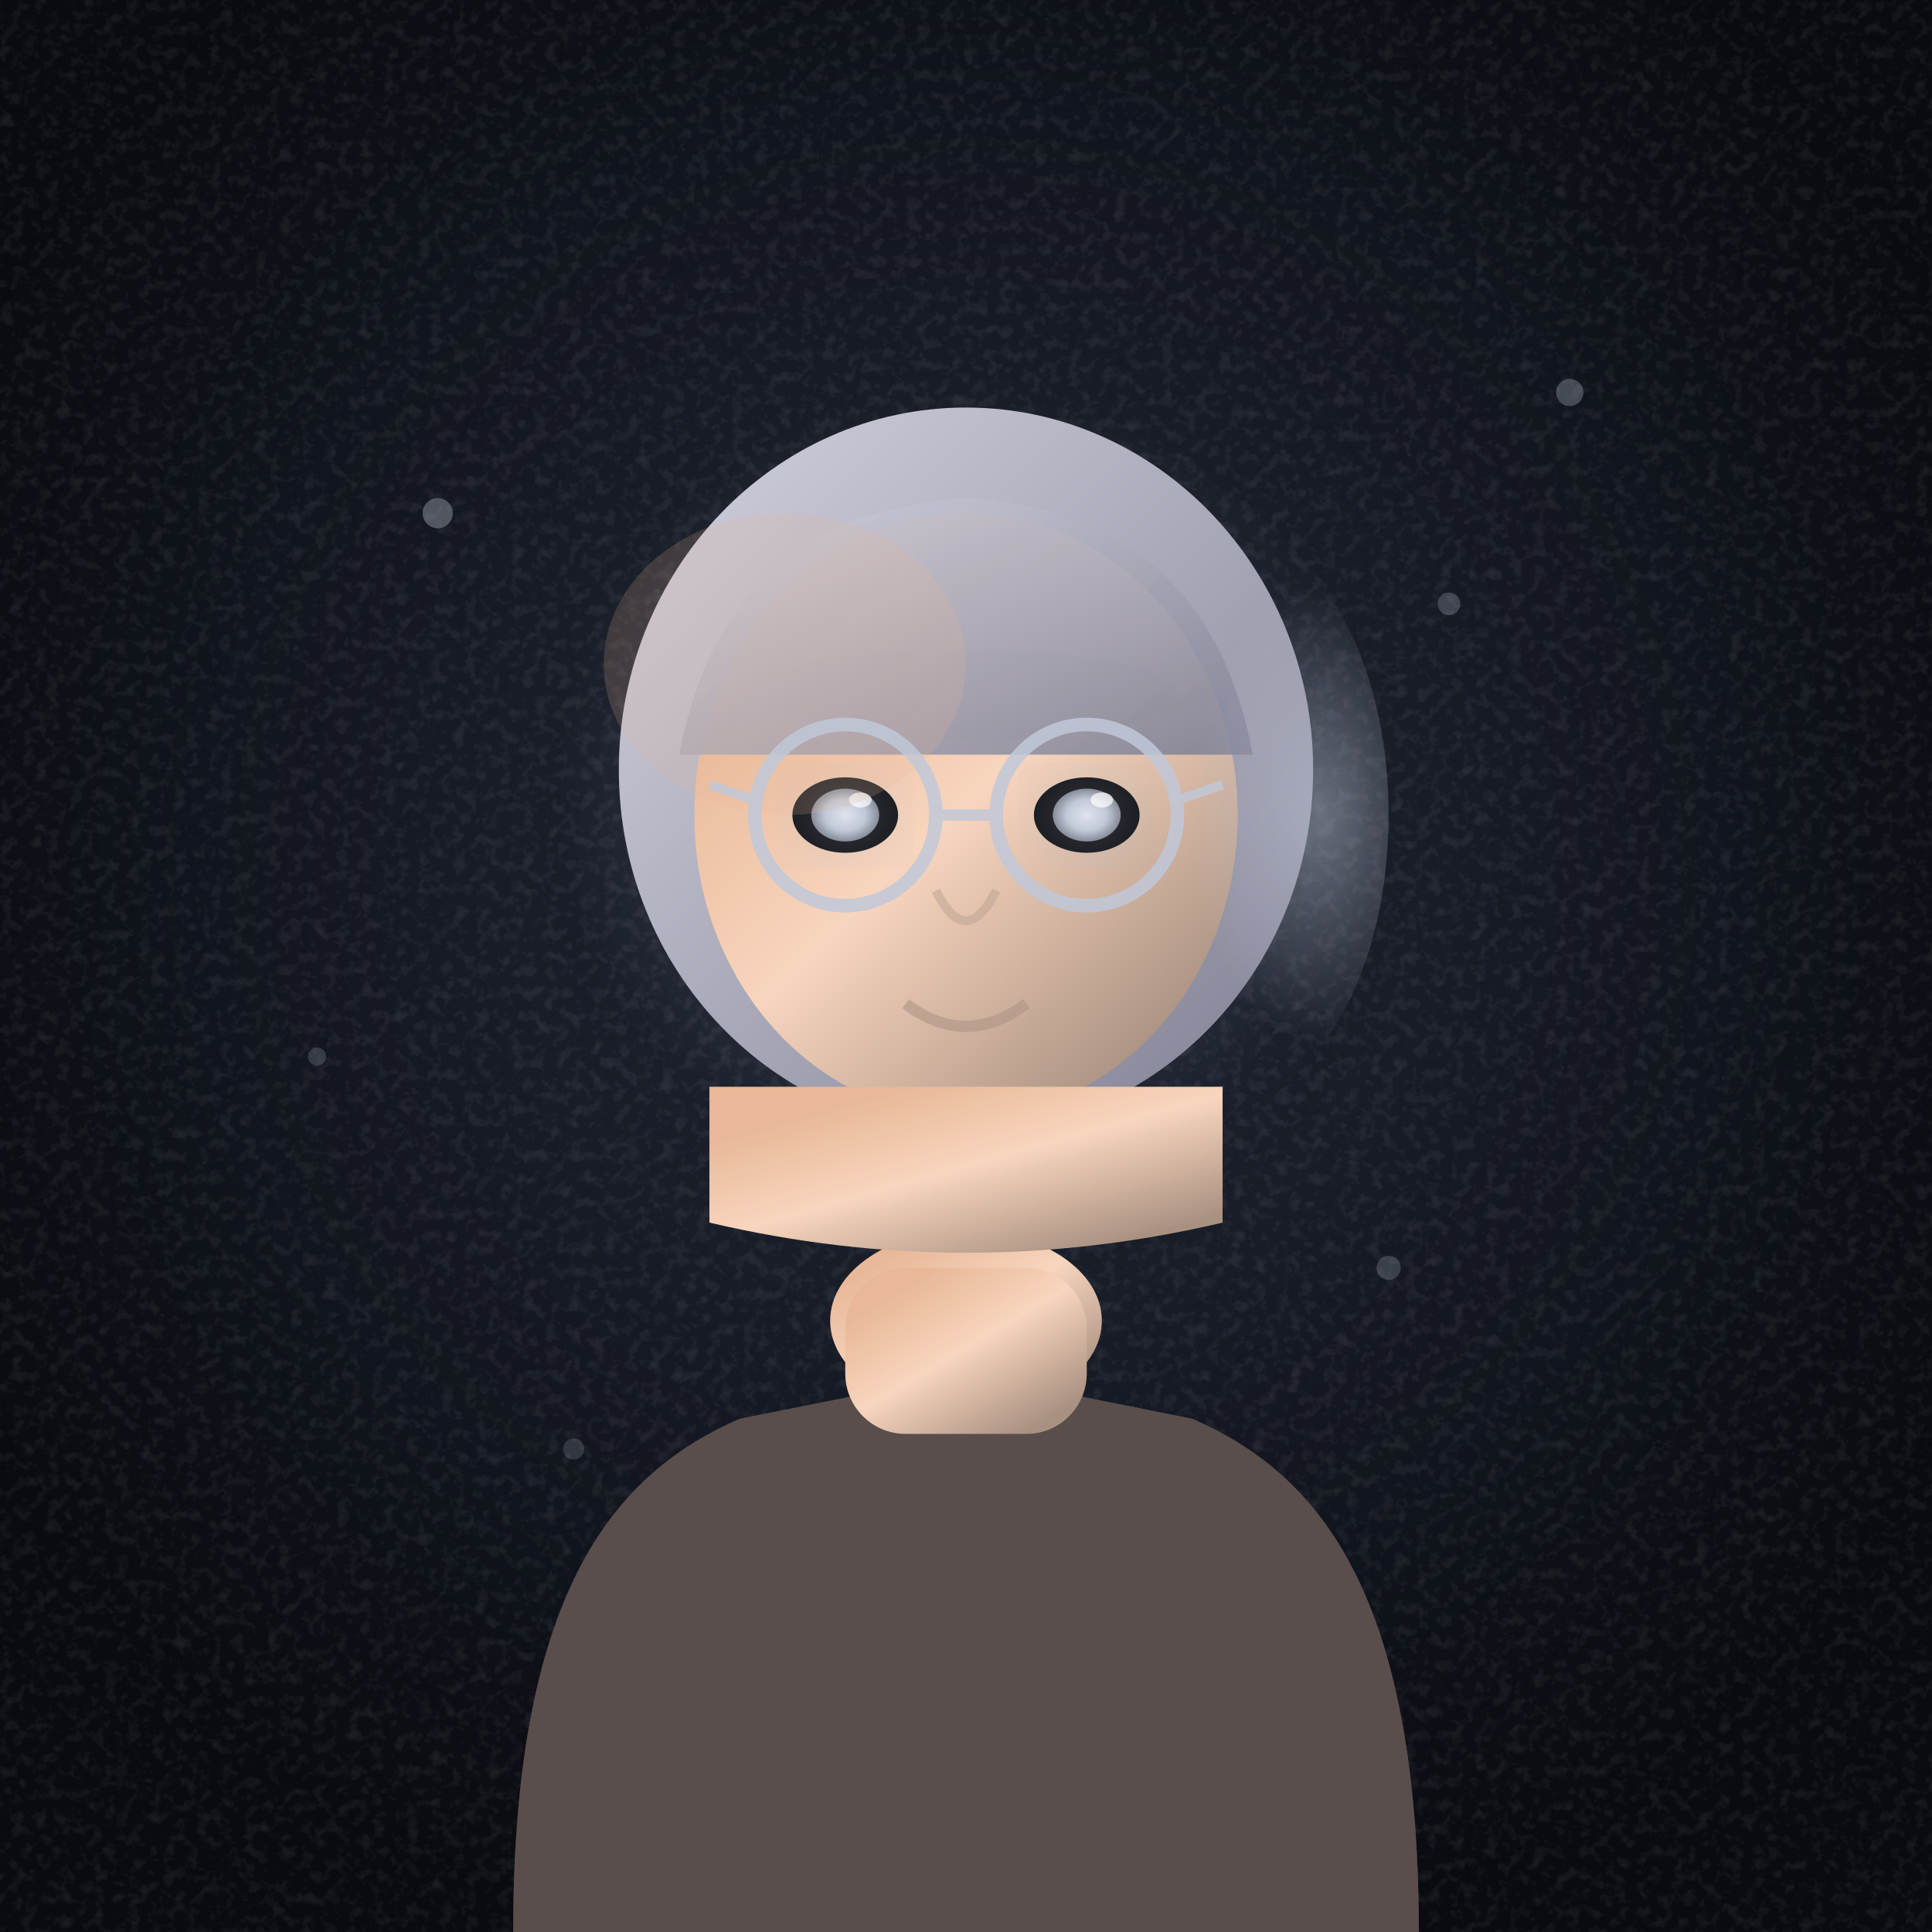
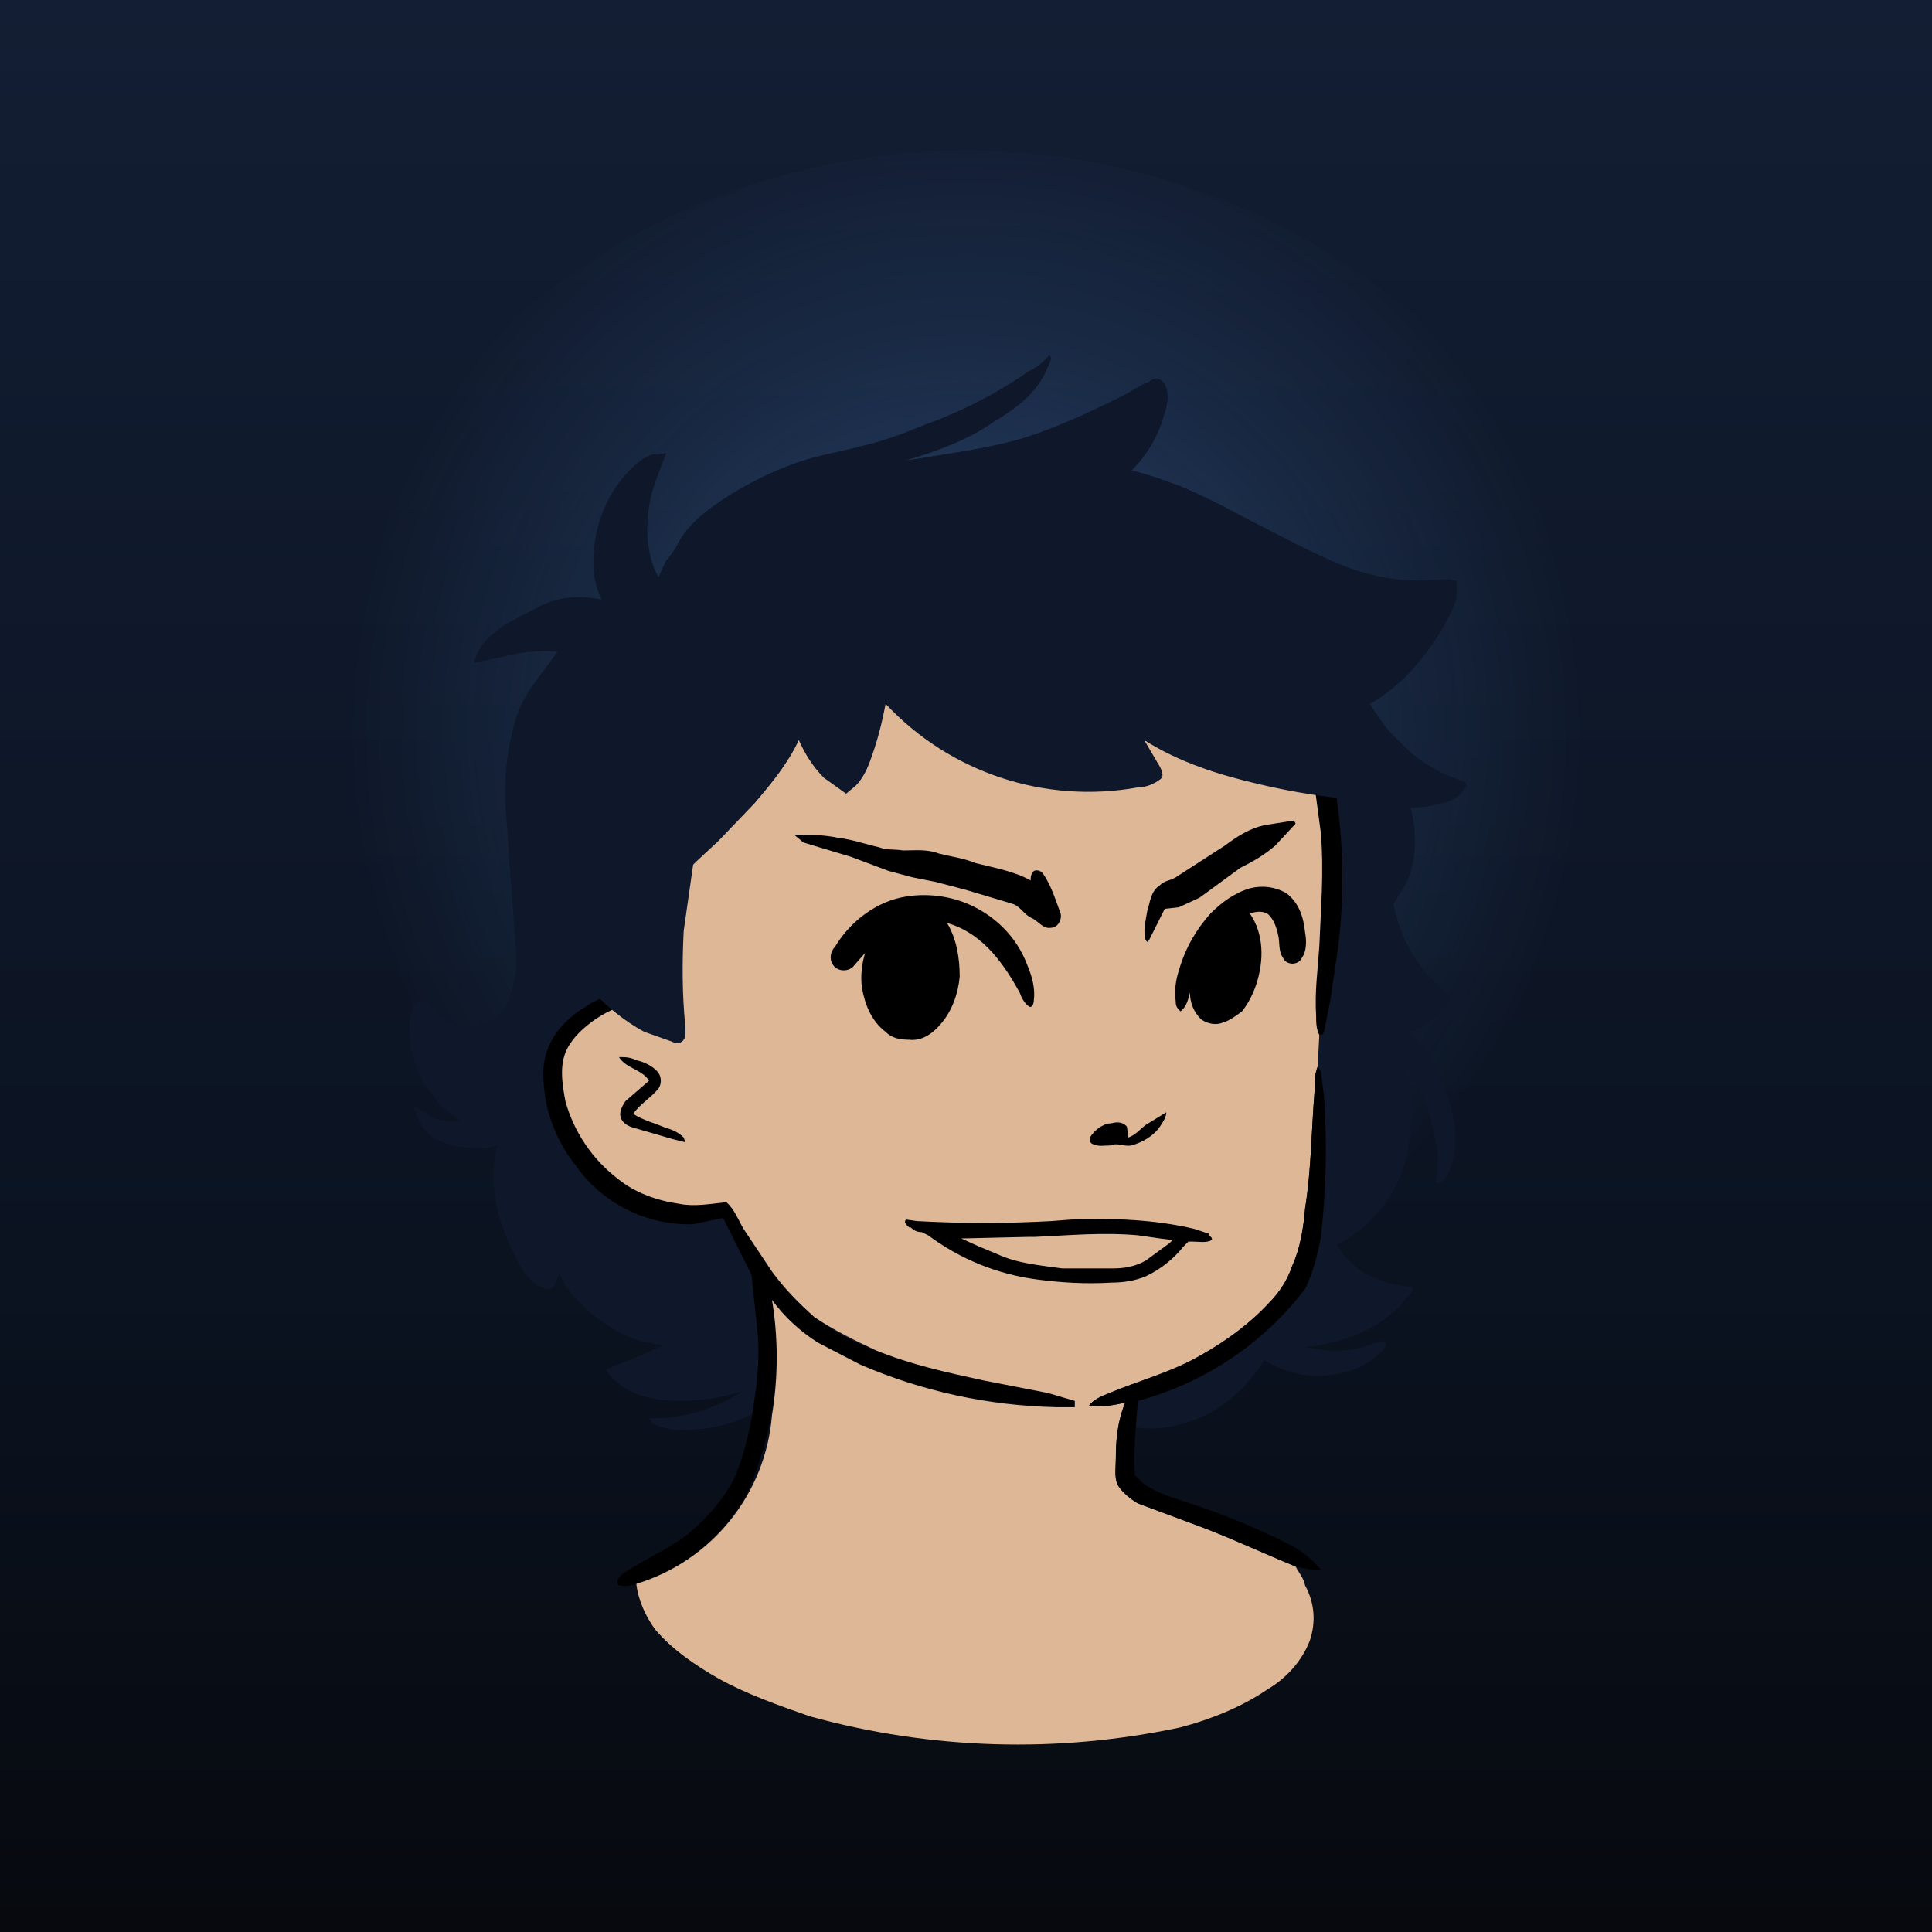
<svg xmlns="http://www.w3.org/2000/svg" viewBox="0 0 256 256" width="256" height="256">
  <defs>
-     <radialGradient id="bg-tactician" cx="50%" cy="45%" r="58%">
-       <stop offset="0%" stop-color="rgb(36,42,58)" />
-       <stop offset="60%" stop-color="rgb(19,22,32)" />
+     <linearGradient id="bg-tactician" x1="0%" y1="0%" x2="0%" y2="100%">
+       <stop offset="0%" stop-color="#131e34" />
+       <stop offset="65%" stop-color="#0b1321" />
      <stop offset="100%" stop-color="#07090e" />
+     </linearGradient>
+     <radialGradient id="glow-tactician" cx="50%" cy="42%" r="44%">
+       <stop offset="0%" stop-color="#60a5fa" stop-opacity="0.34" />
+       <stop offset="60%" stop-color="#60a5fa" stop-opacity="0.119" />
+       <stop offset="100%" stop-color="#60a5fa" stop-opacity="0" />
    </radialGradient>
-     <radialGradient id="ambi-tactician" cx="50%" cy="44%" r="38%">
-       <stop offset="0%" stop-color="#c0c8d8" stop-opacity="0.28" />
-       <stop offset="100%" stop-color="#c0c8d8" stop-opacity="0" />
-     </radialGradient>
-     <linearGradient id="skin-tactician" x1="20%" y1="15%" x2="85%" y2="90%">
-       <stop offset="0%" stop-color="#e8b898" />
-       <stop offset="45%" stop-color="#f8d5be" />
-       <stop offset="100%" stop-color="rgb(169,145,129)" />
-     </linearGradient>
-     <linearGradient id="hair-tactician" x1="0%" y1="0%" x2="100%" y2="100%">
-       <stop offset="0%" stop-color="rgb(210,210,223)" />
-       <stop offset="100%" stop-color="rgb(128,128,147)" />
-     </linearGradient>
-     <radialGradient id="rim-tactician" cx="80%" cy="50%" r="40%">
-       <stop offset="0%" stop-color="#c0c8d8" stop-opacity="0.70" />
-       <stop offset="100%" stop-color="#c0c8d8" stop-opacity="0" />
-     </radialGradient>
-     <radialGradient id="eye-tactician" cx="50%" cy="50%" r="50%">
-       <stop offset="0%" stop-color="rgb(224,228,236)" />
-       <stop offset="60%" stop-color="#c0c8d8" />
-       <stop offset="100%" stop-color="rgb(134,140,151)" />
-     </radialGradient>
-     <filter id="glow-tactician" x="-50%" y="-50%" width="200%" height="200%">
-       <feGaussianBlur stdDeviation="6" result="blur" />
-       <feMerge>
-         <feMergeNode in="blur" />
-         <feMergeNode in="SourceGraphic" />
-       </feMerge>
-     </filter>
-     <filter id="soft-tactician" x="-30%" y="-30%" width="160%" height="160%">
-       <feGaussianBlur stdDeviation="3" />
-     </filter>
-     <filter id="rim-blur-tactician" x="-40%" y="-40%" width="180%" height="180%">
-       <feGaussianBlur stdDeviation="4" />
-     </filter>
-     <filter id="noise-tactician">
-       <feTurbulence type="fractalNoise" baseFrequency="0.65" numOctaves="3" stitchTiles="stitch" result="noise" />
-       <feColorMatrix type="saturate" values="0" in="noise" result="grayNoise" />
-       <feBlend in="SourceGraphic" in2="grayNoise" mode="overlay" result="blended" />
-       <feComposite in="blended" in2="SourceGraphic" operator="in" />
-     </filter>
  </defs>
  <rect width="256" height="256" fill="url(#bg-tactician)" />
-   <rect width="256" height="256" fill="rgb(15,18,26)" filter="url(#noise-tactician)" opacity="0.12" />
-   <ellipse cx="128" cy="112" rx="72" ry="68" fill="url(#ambi-tactician)" />
-   <path d="M68,256 C68,210 82,195 98,188 L128,182 L158,188 C174,195 188,210 188,256 Z" fill="rgb(136,117,105)" />
-   <path d="M68,256 C68,210 82,195 98,188 L128,182 L158,188 C174,195 188,210 188,256 Z" fill="rgb(17,20,29)" opacity="0.4" />
-   <ellipse cx="128" cy="175" rx="18" ry="12" fill="url(#skin-tactician)" />
-   <rect x="112" y="168" width="32" height="22" rx="8" fill="url(#skin-tactician)" />
-   <ellipse cx="128" cy="102" rx="46" ry="48" fill="url(#hair-tactician)" />
-   <ellipse cx="128" cy="108" rx="36" ry="40" fill="url(#skin-tactician)" />
-   <path d="M94,144 L94,162 Q128,170 162,162 L162,144" fill="url(#skin-tactician)" />
-   <ellipse cx="128" cy="92" rx="28" ry="6" fill="rgb(203,175,156)" opacity="0.5" />
-   <ellipse cx="112" cy="108" rx="7" ry="5" fill="#0a0c10" />
-   <ellipse cx="144" cy="108" rx="7" ry="5" fill="#0a0c10" />
-   <ellipse cx="112" cy="108" rx="4.5" ry="3.5" fill="url(#eye-tactician)" filter="url(#glow-tactician)" />
-   <ellipse cx="144" cy="108" rx="4.5" ry="3.5" fill="url(#eye-tactician)" filter="url(#glow-tactician)" />
-   <ellipse cx="114" cy="106" rx="1.5" ry="1" fill="white" opacity="0.7" />
-   <ellipse cx="146" cy="106" rx="1.5" ry="1" fill="white" opacity="0.7" />
-   <path d="M124,118 Q128,126 132,118" stroke="rgb(186,160,143)" stroke-width="1.2" fill="none" opacity="0.5" />
-   <path d="M120,133 Q128,139 136,133" stroke="rgb(174,149,133)" stroke-width="1.5" fill="none" opacity="0.6" />
-   <path d="M90,100 Q96,68 128,66 Q160,68 166,100" fill="url(#hair-tactician)" opacity="0.9" />
-   <ellipse cx="162" cy="108" rx="22" ry="38" fill="url(#rim-tactician)" opacity="0.65" />
-   <ellipse cx="104" cy="88" rx="24" ry="20" fill="#e8b898" opacity="0.18" />
-   <g opacity="0.85">
-     <circle cx="112" cy="108" r="12" fill="none" stroke="#c0c8d8" stroke-width="1.8" />
-     <circle cx="144" cy="108" r="12" fill="none" stroke="#c0c8d8" stroke-width="1.8" />
-     <line x1="124" y1="108" x2="132" y2="108" stroke="#c0c8d8" stroke-width="1.5" />
-     <line x1="100" y1="106" x2="94" y2="104" stroke="#c0c8d8" stroke-width="1.2" />
-     <line x1="156" y1="106" x2="162" y2="104" stroke="#c0c8d8" stroke-width="1.2" />
-   </g>
-   <circle cx="58" cy="68" r="2" fill="#c0c8d8" opacity="0.35" />
-   <circle cx="192" cy="80" r="1.5" fill="#c0c8d8" opacity="0.25" />
-   <circle cx="42" cy="140" r="1.2" fill="#c0c8d8" opacity="0.2" />
-   <circle cx="208" cy="52" r="1.8" fill="#c0c8d8" opacity="0.3" />
-   <circle cx="76" cy="192" r="1.4" fill="#c0c8d8" opacity="0.18" />
-   <circle cx="184" cy="168" r="1.6" fill="#c0c8d8" opacity="0.22" />
+   <circle cx="128" cy="112" r="92" fill="url(#glow-tactician)" />
+   <svg x="0" y="0" width="256" height="256" viewBox="0 0 980 980">
+     <mask id="viewboxMask">
+       <rect width="980" height="980" rx="0" ry="0" x="0" y="0" fill="#fff" />
+     </mask>
+     <g mask="url(#viewboxMask)">
+       <g transform="translate(0 29.4)">
+         <g transform="translate(98 98) scale(0.8)">
+           <g transform="translate(10 -60)">
+             <path d="M533 126c2 2 0 5-1 7-6 16-19 26-34 35-17 12-37 19-57 25l7-1c23-4 47-7 70-14 22-7 43-17 63-27 6-3 11-7 17-9 4-2 8 1 9 5 2 6 0 13-2 19-4 13-11 24-20 33l31 10c28 12 53 28 80 40 13 6 27 13 41 16 11 3 22 4 34 4l16-1c2 1 4 1 4 3 1 5-1 11-3 16-4 10-10 19-17 28-9 13-21 24-35 32 6 9 11 17 19 24 10 11 23 19 37 24l5 2c1 2 0 3-1 4-2 4-6 6-10 8-8 2-16 4-24 4 4 16 4 33-3 48l-8 13c3 14 8 27 17 39 4 6 10 11 15 16l4 4c-2 3-2 6-5 8-5 7-13 11-21 14 15 15 24 35 28 55 2 11 2 24-3 34-1 3-4 7-7 7-1 0-2-1-1-2l1-9c1-8-1-16-3-24-2-11-6-21-12-31l-6-9c5 16 6 32 3 48a84 84 0 0 1-46 66c5 8 12 16 22 20 6 3 13 5 20 6l6 1c2 3-3 5-4 7-5 7-12 12-19 17-14 8-29 12-45 14l14 2c11 1 21-1 31-5 2 0 5-2 6 0s-2 6-4 7c-9 9-22 13-35 14s-27-3-38-10c-3 6-8 11-12 16-7 7-14 13-23 18-14 7-30 11-45 9-9-1-19-4-27-10l-5-7c-14-7-29-15-44-20a149 149 0 0 0-94-2 359 359 0 0 0-66 25c-13 9-28 14-44 15-9 1-19 1-28-4 0-1-3-3-1-3a103 103 0 0 0 58-17c-13 4-26 6-39 6s-27-2-38-10c-3-3-8-6-9-10l15-6 21-9-15-3a99 99 0 0 1-47-35l-4-8c-1 4-2 7-5 10h-3c-8-2-13-8-17-15-6-11-11-23-14-35-3-13-4-27 0-41-7 2-15 2-22 1-9-1-19-4-25-12-2-4-5-8-6-13l1-1 1 1 9 6c6 3 12 3 18 2a69 69 0 0 1-32-59c0-5 1-10 3-14 2-3 7-4 9-1l7 8c5 4 11 8 18 7 5 0 11-1 15-4 5-3 9-8 11-13 3-9 5-17 5-26l-3-42-2-25c0-15-3-29-2-44 0-12 2-24 5-36 2-9 6-17 11-25l17-23c-11-1-23 0-34 3l-19 4c3-12 12-19 21-25l21-11c12-6 26-7 39-4-7-14-6-29-3-44 4-16 12-31 25-42 3-3 9-7 14-6l4-1c1 2-2 5-3 8-3 8-6 17-7 26-2 13-2 27 3 39l3 6 4-9 7-10c6-13 17-22 29-30 15-10 31-18 48-24 14-5 29-7 43-11 13-3 26-8 38-13a280 280 0 0 0 66-34c5-2 9-6 13-10Z" fill="#0f172a" />
+             <path d="M495 234c28 1 56 6 84 15a201 201 0 0 1 100 65c19 25 31 55 35 86a361 361 0 0 1 2 101l-5 34-4 20c-1 2-1 2-3 2-2-4-2-8-2-12-1-15 1-29 2-44 1-24 3-48 1-72l-6-45c-7-28-20-54-40-75-18-18-40-33-63-43-22-9-44-15-67-19-18-3-36-4-54-4a277 277 0 0 0-128 29c-13 9-25 20-35 32a276 276 0 0 0-55 139c-1 24 0 47 8 70l7 15 12 1 1 3c-3 2-7 2-11 3-10 2-20 6-29 12-7 5-14 11-18 19-5 10-3 22-1 33 5 19 17 37 33 49 11 9 25 14 39 16 10 2 20 0 30-1 5 4 8 12 11 17l18 27a136 136 0 0 0 66 50c22 9 45 14 68 19l41 8 17 5v4h-12a535 535 0 0 1-67-8 255 255 0 0 1-84-33c-11-7-21-16-29-27a214 214 0 0 1-16 123c-15 27-40 48-70 57-3 1-7 2-10 1-2 0-2-1-2-3 1-3 4-5 6-6 12-8 26-14 38-23 13-11 24-23 31-38 6-15 10-32 12-49 2-13 3-26 2-40l-4-38-18-36-19 4a88 88 0 0 1-75-38 93 93 0 0 1-20-58c0-9 3-18 8-25s12-13 19-17c5-4 12-6 18-8l-9-24c-5-22-5-45-2-67a292 292 0 0 1 63-149c9-10 18-19 29-26 7-4 14-5 20-9 43-19 90-25 137-22Z" fill="#000" />
+             <path d="M475 243a276 276 0 0 1 121 23c23 10 45 25 63 43 20 21 33 47 40 75l6 45c2 24 0 48-1 72-1 15-3 29-2 44 0 4 0 8 2 12l-1 20c-2 5-2 10-2 16-2 24-2 49-6 74-1 12-3 25-8 36-3 9-8 17-15 24-12 13-27 24-43 33-19 11-39 16-58 24-5 2-10 4-13 8 8 1 15 0 23-2-5 12-6 24-6 36 0 5-1 11 1 16 3 5 8 9 13 12l35 13c22 8 43 18 65 27 2 4 5 7 6 12 6 11 7 23 3 35-5 13-15 24-27 31-16 11-36 19-55 24a494 494 0 0 1-235-7c-20-7-40-14-58-24-14-8-29-18-40-31-6-8-11-19-12-29a122 122 0 0 0 86-107c4-24 4-49 0-73 8 11 18 20 29 27l27 14a331 331 0 0 0 124 27h12v-4l-17-5-41-8c-23-5-46-10-68-19-13-6-27-13-39-21-10-9-19-18-27-29l-18-27c-3-5-6-13-11-17-10 1-20 3-30 1-14-2-28-7-39-16a94 94 0 0 1-33-49c-2-11-4-23 1-33 4-8 11-14 18-19 9-6 19-10 29-12 4-1 8-1 11-3l-1-3-12-1-7-15c-8-23-9-46-7-70a276 276 0 0 1 54-139c10-12 22-23 35-32a277 277 0 0 1 128-30Z" fill="#deb896" />
+             <path d="M260 571c4 0 7 0 11 2 5 1 11 4 14 8 2 3 2 7 0 10-5 6-12 10-16 16 6 4 14 6 21 9 4 1 8 3 11 6l1 3-8-2-24-7c-4-1-8-3-9-7-1-3 1-7 3-10l15-13c-4-7-15-8-19-15ZM703 577l2 3 2 16a483 483 0 0 1-2 89c-2 11-5 23-10 33a198 198 0 0 1-106 71c-1 14-3 31-2 47l5 5c8 6 18 9 27 12a451 451 0 0 1 68 28c7 4 13 9 18 15-5 1-10-1-16-2-22-9-43-19-65-27l-35-13c-5-3-10-7-13-12-2-5-1-11-1-16 0-12 1-24 6-36-8 2-15 3-23 2 3-4 8-6 13-8 19-8 39-13 58-24 16-9 31-20 43-33 7-7 12-15 15-24 5-11 7-24 8-36 4-25 4-50 6-74 0-6 0-11 2-16Z" fill="#000" />
+             <path d="M683 467c8 6 11 15 12 25 1 5 1 12-2 16-2 5-10 5-12 0-3-4-2-10-3-14-1-5-3-11-7-14-4-2-8-1-11 0 9 13 9 30 4 45-2 6-5 12-9 17-4 3-8 6-12 7-4 2-10 1-14-2-5-5-7-11-7-17-1 4-2 9-6 12-2-2-3-3-3-6-1-7 0-14 2-20 4-14 11-26 20-36 7-7 15-13 25-16 8-2 16-1 23 3ZM479 473c18 7 33 21 40 40 3 7 5 15 4 22 0 2-1 5-3 4-3-2-5-6-6-9-5-9-10-17-17-25-8-9-18-16-29-19 6 10 8 22 8 34-1 11-5 22-12 30-5 6-12 11-20 10-6 0-11-1-15-5-9-7-13-17-15-28-1-8 0-15 2-22l-7 8c-3 4-10 4-13 0s-2-9 1-12c9-15 24-27 41-31 13-3 28-2 41 3Z" fill="#000000" />
+             <path d="m688 421 1 2-13 14c-7 6-14 10-22 14l-26 19-13 6-9 1-10 20-1 1-1-1c-2-5 0-13 1-19 2-6 2-12 8-16 3-3 7-3 10-5l31-20c8-6 16-11 25-13l19-3ZM371 430c9 0 19 0 28 2 9 1 17 4 26 6 5 2 10 1 15 2 8 0 15-1 23 2 8 2 16 3 23 6 12 3 24 5 35 11 0-2 0-4 2-6 2-1 5 0 6 2 5 7 8 17 11 25 1 4-2 9-6 9-5 1-8-4-12-6-5-2-7-7-12-9l-30-9-19-5-15-3-15-4-24-9-30-9-6-5Z" fill="#000000" />
+             <path d="M607 606c0 3-2 6-4 9-4 6-11 10-18 12-5 1-9-2-13 0-4 0-8 1-12-1-2-1-2-4 0-6 3-4 8-7 12-7 4-1 7-1 10 2l1 7c5-2 7-5 11-8l13-8Z" fill="#000000" />
+             <path fill-rule="evenodd" clip-rule="evenodd" d="m634 683-9-3c-25-6-52-7-78-6l-13 1a774 774 0 0 1-85 0l-7-1c-2 2 1 4 2 5h1c2 2 4 3 7 3l4 2a147 147 0 0 0 69 28c15 2 31 3 47 2 7 0 15-1 22-4a68 68 0 0 0 24-19l3-3h3c4 0 8 1 12-1 0-2-1-2-2-3v-1Zm-31 3-14-2c-22-2-43 0-65 1h-4l-43 1 11 5 12 5c13 6 27 7 41 9h32c7 0 14-1 21-5l15-11 2-2-8-1Z" fill="#000000" />
+             <path d="M604 142c4 3 4 10 3 15-3 16-11 31-22 42 24 6 46 16 68 28l37 19c14 7 29 15 45 19 10 3 21 4 31 4l18-1 7 1v11c-2 7-6 14-10 21-11 18-25 34-43 45l-12 6c13 10 28 21 36 36 2 3 5 8 3 12-4 4-11 5-16 6-10 1-21 2-31 1-18-2-35-5-52-9-26-6-51-14-73-28l10 17c1 2 3 6 0 8-4 3-9 5-14 5a176 176 0 0 1-160-53c-2 11-5 23-9 34-2 6-5 13-10 18l-6 5-14-10c-7-7-12-15-16-24-7 15-17 27-28 40l-23 24-14 13-2 2-6 42c-1 20-1 40 1 60 0 3 1 8-2 10-2 2-5 1-7 0l-17-6c-13-7-25-17-35-28a241 241 0 0 1-34-74 165 165 0 0 1 52-162c-7-5-11-11-13-19a81 81 0 0 1 25-77c4-3 9-7 14-6l5-1-5 13c-6 15-9 31-6 48 1 6 3 13 6 18l5-11c6-7 14-14 22-19 21-14 44-23 67-31 22-7 45-11 68-14 24-4 49-7 72-14 20-7 40-16 60-26 6-3 11-7 17-9 2-2 5-3 8-1Z" fill="#0f172a" />
+           </g>
+           <g transform="translate(10 -60)" />
+         </g>
+       </g>
+     </g>
+   </svg>
</svg>
